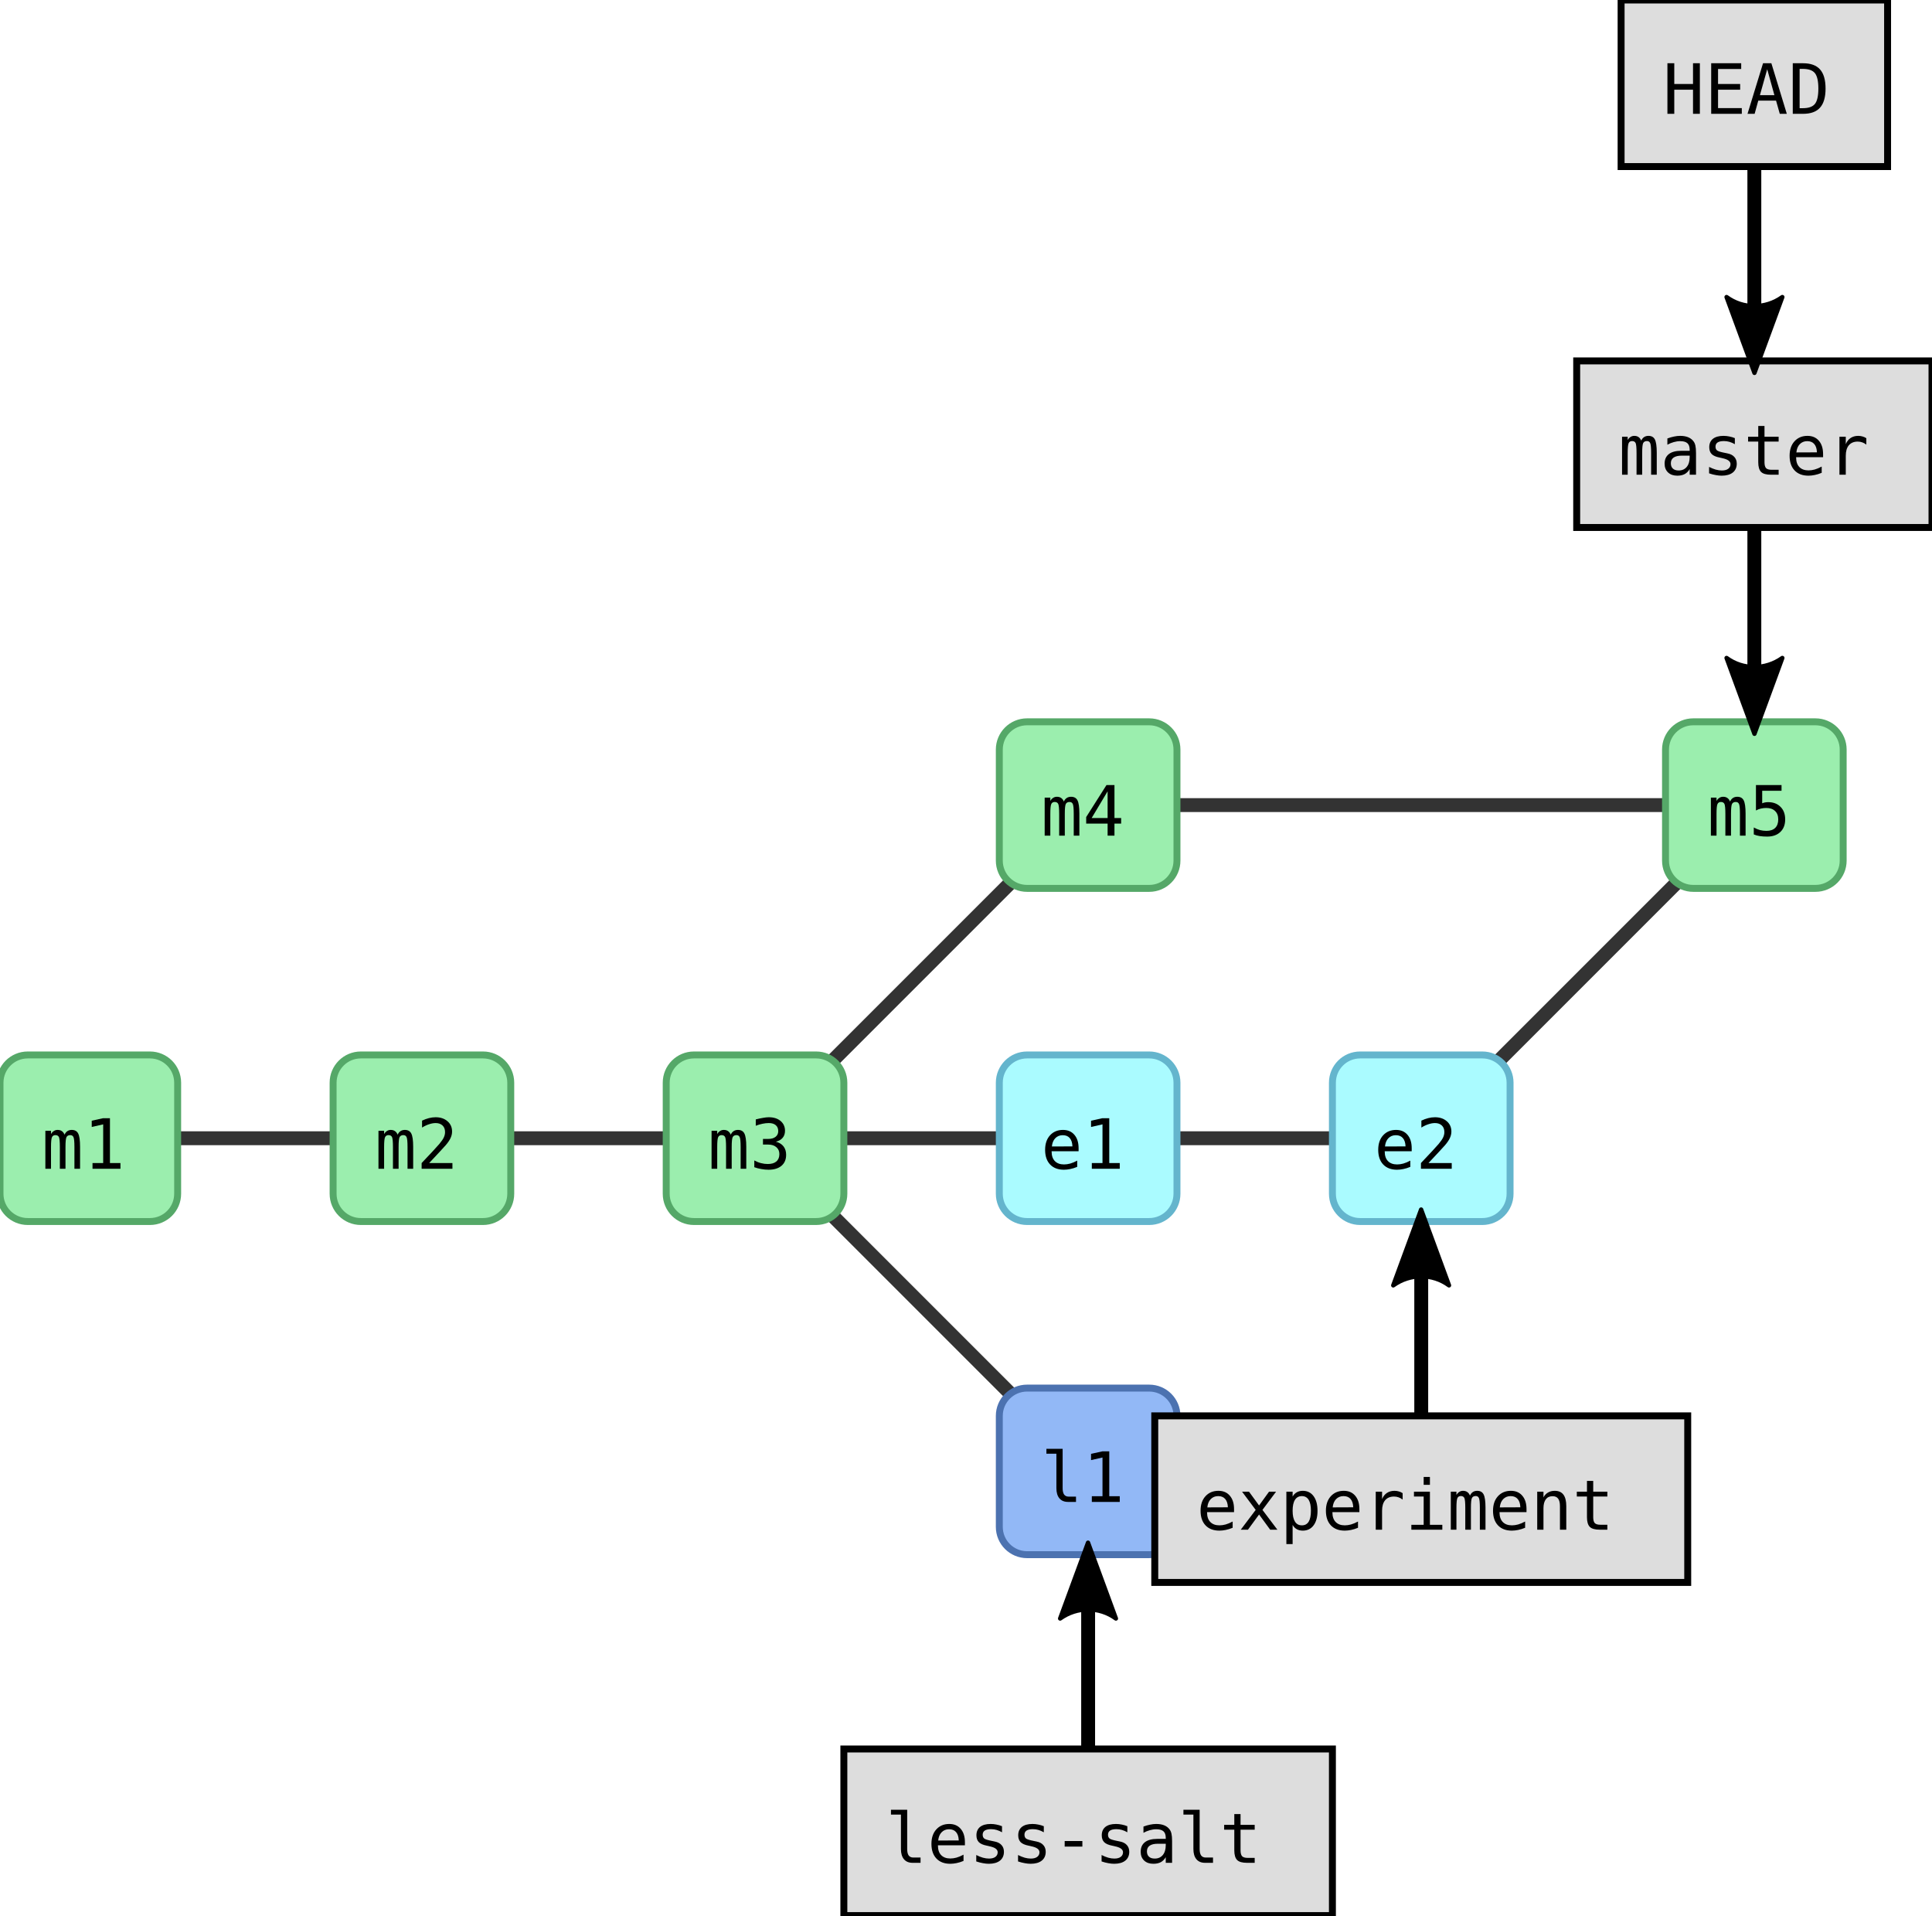
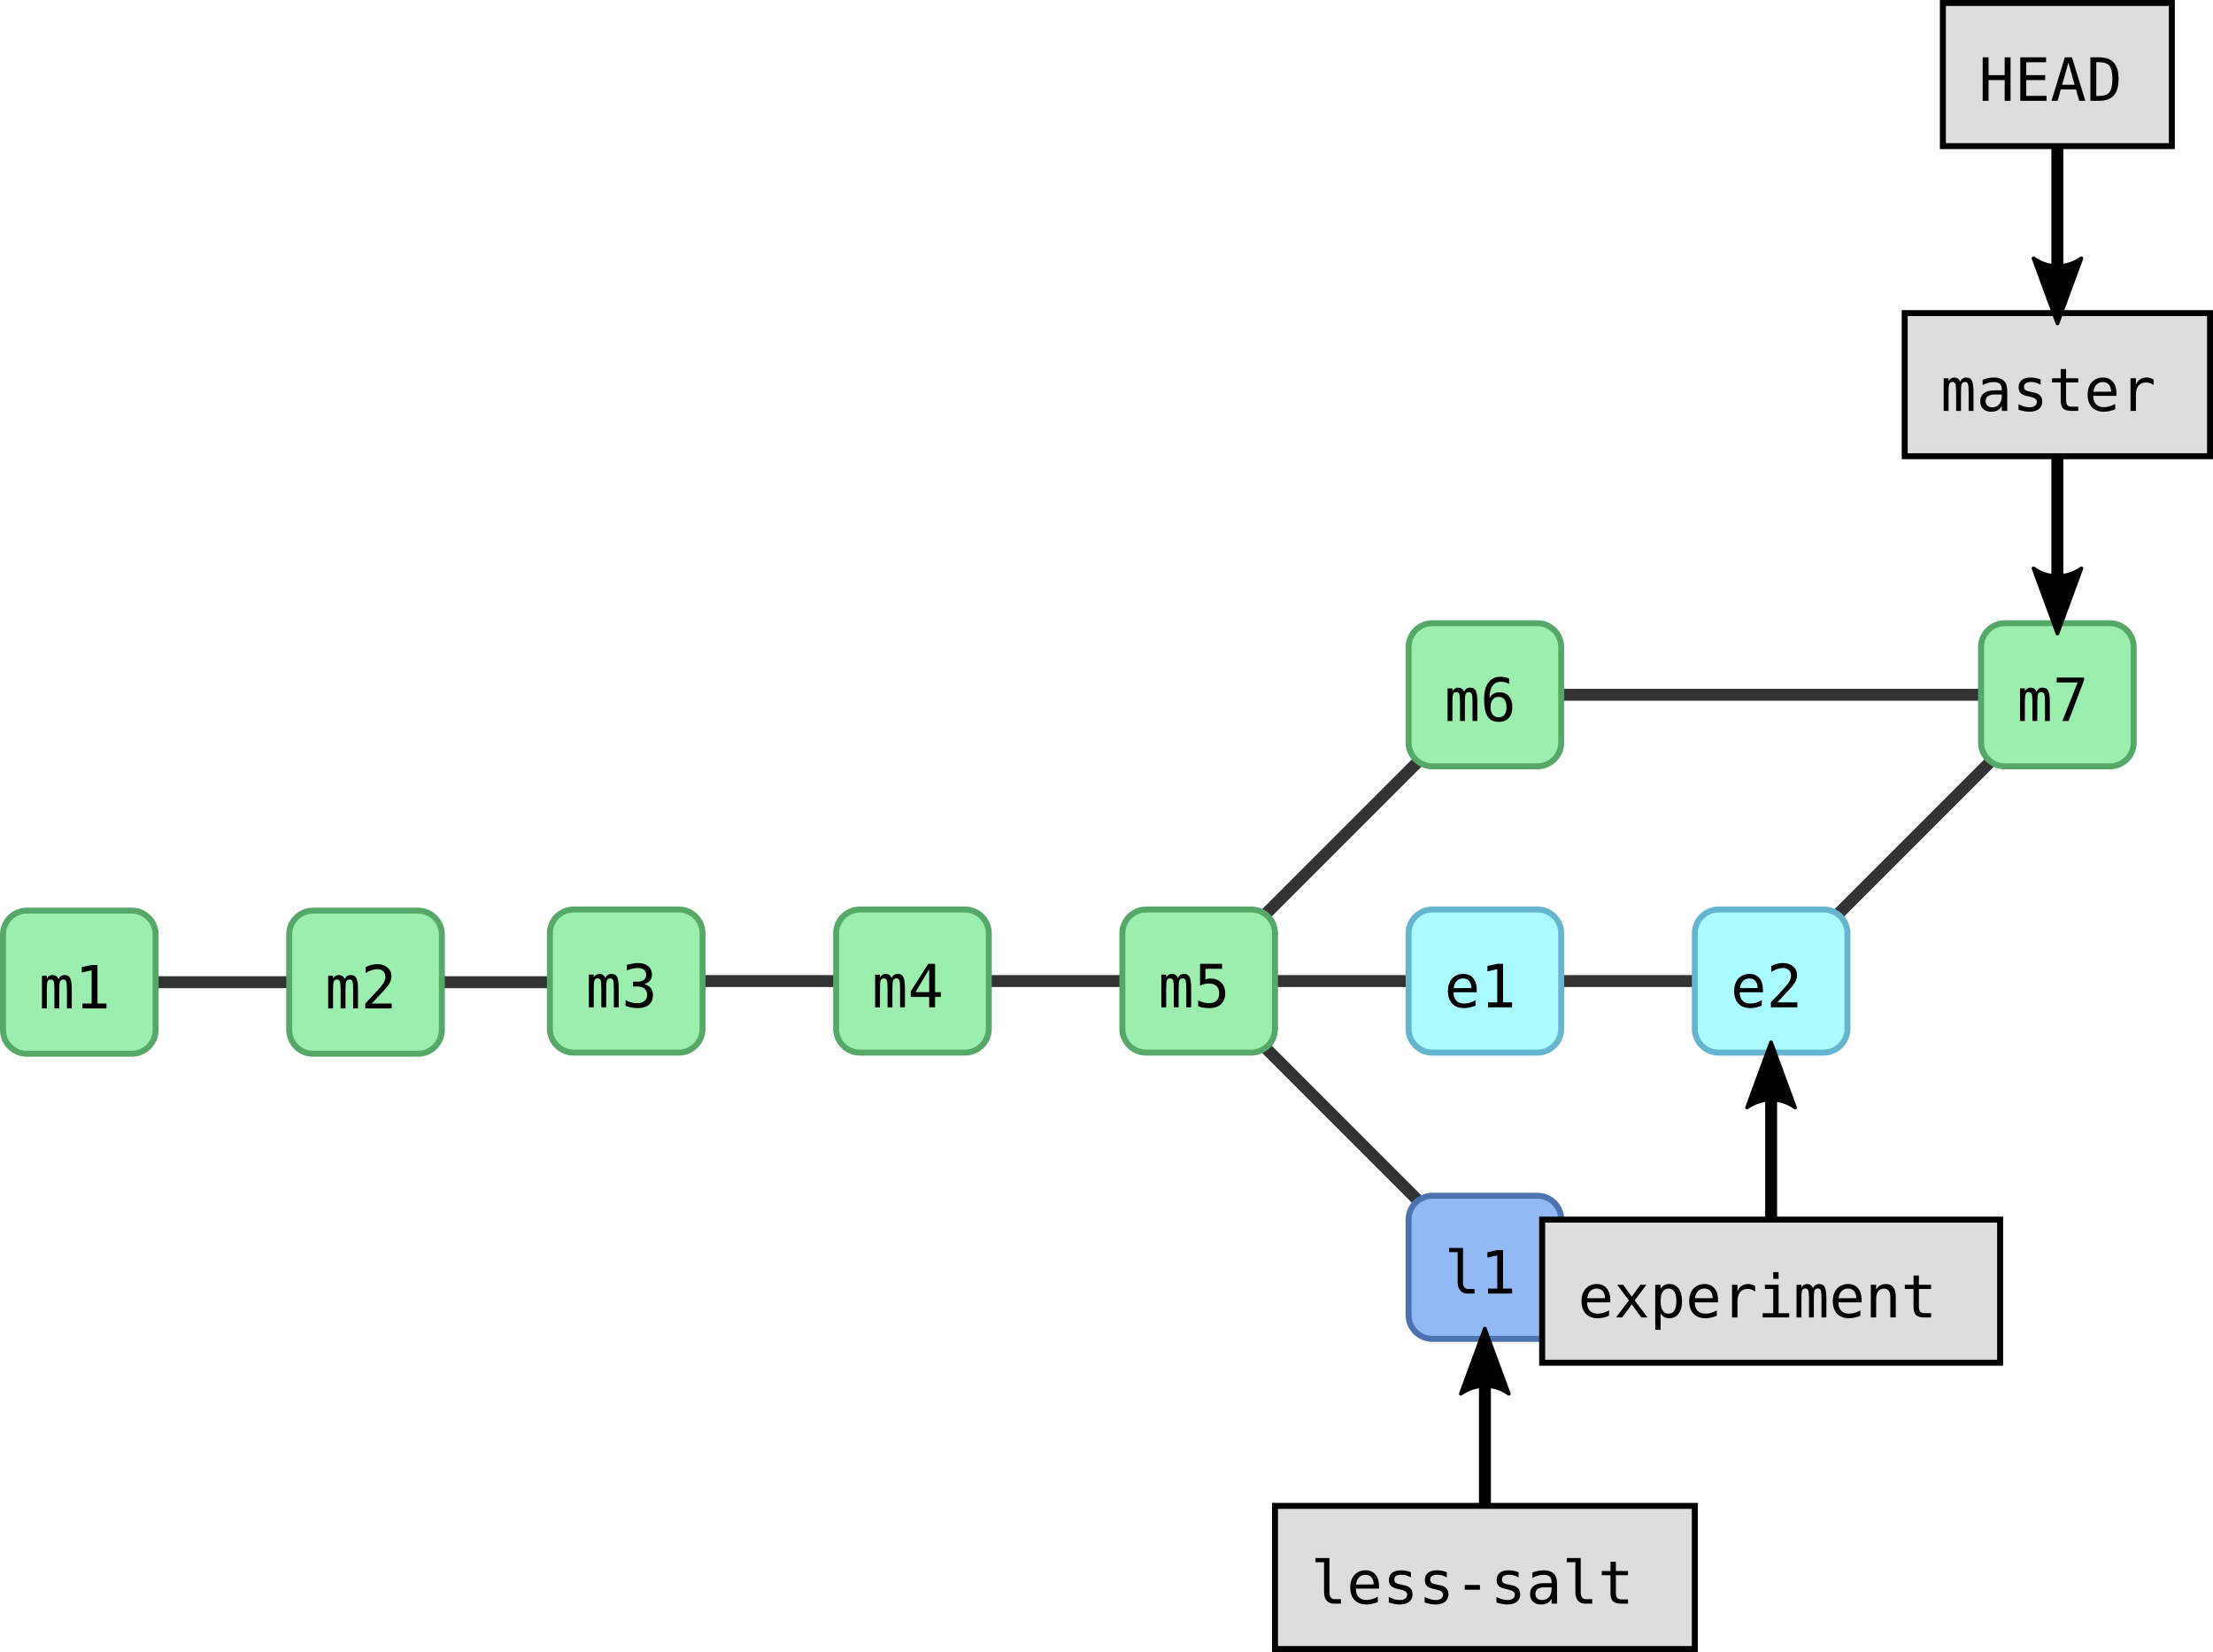
- <svg xmlns="http://www.w3.org/2000/svg" width="348.0" height="345.0" id="svg2" version="1.1">
+ <svg xmlns="http://www.w3.org/2000/svg" width="463.898" height="346.25" id="svg2" version="1.1">
  <defs id="defs4">
-     <marker orient="auto" refY="0.0" refX="0.0" id="fullmarker" style="overflow:visible;">
-       <path style="opacity:1.0;fill:#000000;stroke:#000000;fill-rule:evenodd;stroke-width:0.625;stroke-linejoin:round;" d="M 8.719,4.034 L -2.207,0.016 L 8.719,-4.002 C 6.973,-1.63 6.983,1.616 8.719,4.034 z " transform="scale(0.5) rotate(180) translate(0,0)" />
+     <marker orient="auto" refY="0" refX="0" id="fullmarker" style="overflow:visible">
+       <path style="opacity:1;fill:#000000;fill-rule:evenodd;stroke:#000000;stroke-width:0.625;stroke-linejoin:round" d="M 8.719,4.034 -2.207,0.016 8.719,-4.002 c -1.745,2.372 -1.735,5.617 -6e-7,8.035 z" transform="scale(-0.5)" id="path2" />
    </marker>
-     <marker orient="auto" refY="0.0" refX="0.0" id="ghostmarker" style="overflow:visible;">
-       <path style="opacity:0.2;fill:#000000;stroke:#000000;fill-rule:evenodd;stroke-width:0.625;stroke-linejoin:round;" d="M 8.719,4.034 L -2.207,0.016 L 8.719,-4.002 C 6.973,-1.63 6.983,1.616 8.719,4.034 z " transform="scale(0.5) rotate(180) translate(0,0)" />
+     <marker orient="auto" refY="0" refX="0" id="ghostmarker" style="overflow:visible">
+       <path style="opacity:0.2;fill:#000000;fill-rule:evenodd;stroke:#000000;stroke-width:0.625;stroke-linejoin:round" d="M 8.719,4.034 -2.207,0.016 8.719,-4.002 c -1.745,2.372 -1.735,5.617 -6e-7,8.035 z" transform="scale(-0.5)" id="path5" />
    </marker>
  </defs>
-   <g transform="translate(-0.0,190.0) rotate(0)" id="layer1">
-     <line x1="196.0" y1="15.0" x2="256.0" y2="15.0" style="stroke:#000000;                         stroke-width:2.5;                         stroke-opacity:0.8" />
-     <line x1="256.0" y1="15.0" x2="316.0" y2="-45.0" style="stroke:#000000;                         stroke-width:2.5;                         stroke-opacity:0.8" />
-     <line x1="136.0" y1="15.0" x2="196.0" y2="-45.0" style="stroke:#000000;                         stroke-width:2.5;                         stroke-opacity:0.8" />
-     <line x1="136.0" y1="15.0" x2="196.0" y2="15.0" style="stroke:#000000;                         stroke-width:2.5;                         stroke-opacity:0.8" />
-     <line x1="136.0" y1="15.0" x2="196.0" y2="75.0" style="stroke:#000000;                         stroke-width:2.5;                         stroke-opacity:0.8" />
-     <line x1="196.0" y1="-45.0" x2="316.0" y2="-45.0" style="stroke:#000000;                         stroke-width:2.5;                         stroke-opacity:0.8" />
-     <line x1="76.0" y1="15.0" x2="136.0" y2="15.0" style="stroke:#000000;                         stroke-width:2.5;                         stroke-opacity:0.8" />
-     <line x1="16.0" y1="15.0" x2="76.0" y2="15.0" style="stroke:#000000;                         stroke-width:2.5;                         stroke-opacity:0.8" />
-     <rect style="fill:#aafbff;                         stroke:#64B5CD;                         stroke-width:1.25;                         stroke-miterlimit:4;                         stroke-opacity:1.0;                         stroke-dasharray:none" width="32.0" height="30.0" x="180.0" y="0.0" ry="5.0" />
-     <text style="font-size:12.5px;                         font-style:normal;                         font-weight:normal;                         line-height:125%%;                         letter-spacing:0px;                         word-spacing:0px;                         fill:#000000;                         fill-opacity:1.0;                         stroke:none;                         font-family:DejaVu Sans Mono" x="187.5" y="20.5">e1</text>
-     <rect style="fill:#aafbff;                         stroke:#64B5CD;                         stroke-width:1.25;                         stroke-miterlimit:4;                         stroke-opacity:1.0;                         stroke-dasharray:none" width="32.0" height="30.0" x="240.0" y="0.0" ry="5.0" />
-     <text style="font-size:12.5px;                         font-style:normal;                         font-weight:normal;                         line-height:125%%;                         letter-spacing:0px;                         word-spacing:0px;                         fill:#000000;                         fill-opacity:1.0;                         stroke:none;                         font-family:DejaVu Sans Mono" x="247.5" y="20.5">e2</text>
-     <rect style="fill:#9beeae;                         stroke:#55A868;                         stroke-width:1.25;                         stroke-miterlimit:4;                         stroke-opacity:1.0;                         stroke-dasharray:none" width="32.0" height="30.0" x="300.0" y="-60.0" ry="5.0" />
-     <text style="font-size:12.5px;                         font-style:normal;                         font-weight:normal;                         line-height:125%%;                         letter-spacing:0px;                         word-spacing:0px;                         fill:#000000;                         fill-opacity:1.0;                         stroke:none;                         font-family:DejaVu Sans Mono" x="307.5" y="-39.5">m5</text>
-     <rect style="fill:#9beeae;                         stroke:#55A868;                         stroke-width:1.25;                         stroke-miterlimit:4;                         stroke-opacity:1.0;                         stroke-dasharray:none" width="32.0" height="30.0" x="120.0" y="0.0" ry="5.0" />
-     <text style="font-size:12.5px;                         font-style:normal;                         font-weight:normal;                         line-height:125%%;                         letter-spacing:0px;                         word-spacing:0px;                         fill:#000000;                         fill-opacity:1.0;                         stroke:none;                         font-family:DejaVu Sans Mono" x="127.5" y="20.5">m3</text>
-     <rect style="fill:#9beeae;                         stroke:#55A868;                         stroke-width:1.25;                         stroke-miterlimit:4;                         stroke-opacity:1.0;                         stroke-dasharray:none" width="32.0" height="30.0" x="180.0" y="-60.0" ry="5.0" />
-     <text style="font-size:12.5px;                         font-style:normal;                         font-weight:normal;                         line-height:125%%;                         letter-spacing:0px;                         word-spacing:0px;                         fill:#000000;                         fill-opacity:1.0;                         stroke:none;                         font-family:DejaVu Sans Mono" x="187.5" y="-39.5">m4</text>
-     <rect style="fill:#92b8f6;                         stroke:#4C72B0;                         stroke-width:1.25;                         stroke-miterlimit:4;                         stroke-opacity:1.0;                         stroke-dasharray:none" width="32.0" height="30.0" x="180.0" y="60.0" ry="5.0" />
-     <text style="font-size:12.5px;                         font-style:normal;                         font-weight:normal;                         line-height:125%%;                         letter-spacing:0px;                         word-spacing:0px;                         fill:#000000;                         fill-opacity:1.0;                         stroke:none;                         font-family:DejaVu Sans Mono" x="187.5" y="80.5">l1</text>
-     <rect style="fill:#9beeae;                         stroke:#55A868;                         stroke-width:1.25;                         stroke-miterlimit:4;                         stroke-opacity:1.0;                         stroke-dasharray:none" width="32.0" height="30.0" x="60.0" y="0.0" ry="5.0" />
-     <text style="font-size:12.5px;                         font-style:normal;                         font-weight:normal;                         line-height:125%%;                         letter-spacing:0px;                         word-spacing:0px;                         fill:#000000;                         fill-opacity:1.0;                         stroke:none;                         font-family:DejaVu Sans Mono" x="67.5" y="20.5">m2</text>
-     <rect style="fill:#9beeae;                         stroke:#55A868;                         stroke-width:1.25;                         stroke-miterlimit:4;                         stroke-opacity:1.0;                         stroke-dasharray:none" width="32.0" height="30.0" x="0.0" y="0.0" ry="5.0" />
-     <text style="font-size:12.5px;                         font-style:normal;                         font-weight:normal;                         line-height:125%%;                         letter-spacing:0px;                         word-spacing:0px;                         fill:#000000;                         fill-opacity:1.0;                         stroke:none;                         font-family:DejaVu Sans Mono" x="7.5" y="20.5">m1</text>
-     <path style="fill:none;                  stroke:#000000;                  stroke-width:2.5;                  stroke-linecap:butt;                  stroke-linejoin:miter;                  stroke-opacity:1.0;                  marker-end:url(#fullmarker);                  stroke-miterlimit:4;                  stroke-dasharray:none" d="M 196.0,140.0 196.0,90.6" />
-     <rect style="fill:#dddddd;                         stroke:#000000;                         stroke-width:1.25;                         stroke-miterlimit:4;                         stroke-opacity:1.0;                         stroke-dasharray:none" width="88.0" height="30.0" x="152.0" y="125.0" ry="0.0" />
-     <text style="font-size:12.5px;                         font-style:normal;                         font-weight:normal;                         line-height:125%%;                         letter-spacing:0px;                         word-spacing:0px;                         fill:#000000;                         fill-opacity:1.0;                         stroke:none;                         font-family:DejaVu Sans Mono" x="159.5" y="145.5">less-salt</text>
-     <path style="fill:none;                  stroke:#000000;                  stroke-width:2.5;                  stroke-linecap:butt;                  stroke-linejoin:miter;                  stroke-opacity:1.0;                  marker-end:url(#fullmarker);                  stroke-miterlimit:4;                  stroke-dasharray:none" d="M 316.0,-110.0 316.0,-60.6" />
-     <rect style="fill:#dddddd;                         stroke:#000000;                         stroke-width:1.25;                         stroke-miterlimit:4;                         stroke-opacity:1.0;                         stroke-dasharray:none" width="64.0" height="30.0" x="284.0" y="-125.0" ry="0.0" />
-     <text style="font-size:12.5px;                         font-style:normal;                         font-weight:normal;                         line-height:125%%;                         letter-spacing:0px;                         word-spacing:0px;                         fill:#000000;                         fill-opacity:1.0;                         stroke:none;                         font-family:DejaVu Sans Mono" x="291.5" y="-104.5">master</text>
-     <path style="fill:none;                  stroke:#000000;                  stroke-width:2.5;                  stroke-linecap:butt;                  stroke-linejoin:miter;                  stroke-opacity:1.0;                  marker-end:url(#fullmarker);                  stroke-miterlimit:4;                  stroke-dasharray:none" d="M 316.0,-175.0 316.0,-125.6" />
-     <rect style="fill:#dddddd;                         stroke:#000000;                         stroke-width:1.25;                         stroke-miterlimit:4;                         stroke-opacity:1.0;                         stroke-dasharray:none" width="48.0" height="30.0" x="292.0" y="-190.0" ry="0.0" />
-     <text style="font-size:12.5px;                         font-style:normal;                         font-weight:normal;                         line-height:125%%;                         letter-spacing:0px;                         word-spacing:0px;                         fill:#000000;                         fill-opacity:1.0;                         stroke:none;                         font-family:DejaVu Sans Mono" x="299.5" y="-169.5">HEAD</text>
-     <path style="fill:none;                  stroke:#000000;                  stroke-width:2.5;                  stroke-linecap:butt;                  stroke-linejoin:miter;                  stroke-opacity:1.0;                  marker-end:url(#fullmarker);                  stroke-miterlimit:4;                  stroke-dasharray:none" d="M 256.0,80.0 256.0,30.6" />
-     <rect style="fill:#dddddd;                         stroke:#000000;                         stroke-width:1.25;                         stroke-miterlimit:4;                         stroke-opacity:1.0;                         stroke-dasharray:none" width="96.0" height="30.0" x="208.0" y="65.0" ry="0.0" />
-     <text style="font-size:12.5px;                         font-style:normal;                         font-weight:normal;                         line-height:125%%;                         letter-spacing:0px;                         word-spacing:0px;                         fill:#000000;                         fill-opacity:1.0;                         stroke:none;                         font-family:DejaVu Sans Mono" x="215.5" y="85.5">experiment</text>
+   <g transform="translate(115.273,190.625)" id="layer1">
+     <line x1="-38.648" y1="15.24" x2="21.352" y2="15.24" style="stroke:#000000;stroke-width:2.5;stroke-opacity:0.8" id="line23-3-5" />
+     <line x1="196" y1="15" x2="256" y2="15" style="stroke:#000000;stroke-width:2.5;stroke-opacity:0.8" id="line9" />
+     <line x1="256" y1="15" x2="316" y2="-45" style="stroke:#000000;stroke-width:2.5;stroke-opacity:0.8" id="line11" />
+     <line x1="136" y1="15" x2="196" y2="-45" style="stroke:#000000;stroke-width:2.5;stroke-opacity:0.8" id="line13" />
+     <line x1="136" y1="15" x2="196" y2="15" style="stroke:#000000;stroke-width:2.5;stroke-opacity:0.8" id="line15" />
+     <line x1="136" y1="15" x2="196" y2="75" style="stroke:#000000;stroke-width:2.5;stroke-opacity:0.8" id="line17" />
+     <line x1="196" y1="-45" x2="316" y2="-45" style="stroke:#000000;stroke-width:2.5;stroke-opacity:0.8" id="line19" />
+     <line x1="76" y1="15" x2="136" y2="15" style="stroke:#000000;stroke-width:2.5;stroke-opacity:0.8" id="line21" />
+     <line x1="16" y1="15" x2="76" y2="15" style="stroke:#000000;stroke-width:2.5;stroke-opacity:0.8" id="line23" />
+     <rect style="fill:#aafbff;stroke:#64b5cd;stroke-width:1.25;stroke-miterlimit:4;stroke-dasharray:none;stroke-opacity:1" width="32" height="30" x="180" y="0" ry="5" id="rect25" />
+     <text style="font-style:normal;font-weight:normal;font-size:12.5px;line-height:0%;font-family:'DejaVu Sans Mono';letter-spacing:0px;word-spacing:0px;fill:#000000;fill-opacity:1;stroke:none" x="187.5" y="20.5" id="text27">e1</text>
+     <rect style="fill:#aafbff;stroke:#64b5cd;stroke-width:1.25;stroke-miterlimit:4;stroke-dasharray:none;stroke-opacity:1" width="32" height="30" x="240" y="0" ry="5" id="rect29" />
+     <text style="font-style:normal;font-weight:normal;font-size:12.5px;line-height:0%;font-family:'DejaVu Sans Mono';letter-spacing:0px;word-spacing:0px;fill:#000000;fill-opacity:1;stroke:none" x="247.5" y="20.5" id="text31">e2</text>
+     <rect style="fill:#9beeae;stroke:#55a868;stroke-width:1.25;stroke-miterlimit:4;stroke-dasharray:none;stroke-opacity:1" width="32" height="30" x="300" y="-60" ry="5" id="rect33" />
+     <text style="font-style:normal;font-weight:normal;font-size:12.5px;line-height:0%;font-family:'DejaVu Sans Mono';letter-spacing:0px;word-spacing:0px;fill:#000000;fill-opacity:1;stroke:none" x="307.5" y="-39.5" id="text35">m7</text>
+     <rect style="fill:#9beeae;stroke:#55a868;stroke-width:1.25;stroke-miterlimit:4;stroke-dasharray:none;stroke-opacity:1" width="32" height="30" x="120" y="0" ry="5" id="rect37" />
+     <text style="font-style:normal;font-weight:normal;font-size:12.5px;line-height:0%;font-family:'DejaVu Sans Mono';letter-spacing:0px;word-spacing:0px;fill:#000000;fill-opacity:1;stroke:none" x="127.5" y="20.5" id="text39">m5</text>
+     <rect style="fill:#9beeae;stroke:#55a868;stroke-width:1.25;stroke-miterlimit:4;stroke-dasharray:none;stroke-opacity:1" width="32" height="30" x="180" y="-60" ry="5" id="rect41" />
+     <text style="font-style:normal;font-weight:normal;font-size:12.5px;line-height:0%;font-family:'DejaVu Sans Mono';letter-spacing:0px;word-spacing:0px;fill:#000000;fill-opacity:1;stroke:none" x="187.5" y="-39.5" id="text43">m6</text>
+     <rect style="fill:#92b8f6;stroke:#4c72b0;stroke-width:1.25;stroke-miterlimit:4;stroke-dasharray:none;stroke-opacity:1" width="32" height="30" x="180" y="60" ry="5" id="rect45" />
+     <text style="font-style:normal;font-weight:normal;font-size:12.5px;line-height:0%;font-family:'DejaVu Sans Mono';letter-spacing:0px;word-spacing:0px;fill:#000000;fill-opacity:1;stroke:none" x="187.5" y="80.5" id="text47">l1</text>
+     <rect style="fill:#9beeae;stroke:#55a868;stroke-width:1.25;stroke-miterlimit:4;stroke-dasharray:none;stroke-opacity:1" width="32" height="30" x="60" y="0" ry="5" id="rect49" />
+     <text style="font-style:normal;font-weight:normal;font-size:12.5px;line-height:0%;font-family:'DejaVu Sans Mono';letter-spacing:0px;word-spacing:0px;fill:#000000;fill-opacity:1;stroke:none" x="67.5" y="20.5" id="text51">m4</text>
+     <rect style="fill:#9beeae;stroke:#55a868;stroke-width:1.25;stroke-miterlimit:4;stroke-dasharray:none;stroke-opacity:1" width="32" height="30" x="0" y="0" ry="5" id="rect53" />
+     <text style="font-style:normal;font-weight:normal;font-size:12.5px;line-height:0%;font-family:'DejaVu Sans Mono';letter-spacing:0px;word-spacing:0px;fill:#000000;fill-opacity:1;stroke:none" x="7.5" y="20.5" id="text55">m3</text>
+     <path style="fill:none;stroke:#000000;stroke-width:2.5;stroke-linecap:butt;stroke-linejoin:miter;stroke-miterlimit:4;stroke-dasharray:none;stroke-opacity:1;marker-end:url(#fullmarker)" d="M 196,140 V 90.6" id="path57" />
+     <rect style="fill:#dddddd;stroke:#000000;stroke-width:1.25;stroke-miterlimit:4;stroke-dasharray:none;stroke-opacity:1" width="88" height="30" x="152" y="125" ry="0.0" id="rect59" />
+     <text style="font-style:normal;font-weight:normal;font-size:12.5px;line-height:0%;font-family:'DejaVu Sans Mono';letter-spacing:0px;word-spacing:0px;fill:#000000;fill-opacity:1;stroke:none" x="159.5" y="145.5" id="text61">less-salt</text>
+     <path style="fill:none;stroke:#000000;stroke-width:2.5;stroke-linecap:butt;stroke-linejoin:miter;stroke-miterlimit:4;stroke-dasharray:none;stroke-opacity:1;marker-end:url(#fullmarker)" d="m 316,-110 v 49.4" id="path63" />
+     <rect style="fill:#dddddd;stroke:#000000;stroke-width:1.25;stroke-miterlimit:4;stroke-dasharray:none;stroke-opacity:1" width="64" height="30" x="284" y="-125" ry="0.0" id="rect65" />
+     <text style="font-style:normal;font-weight:normal;font-size:12.5px;line-height:0%;font-family:'DejaVu Sans Mono';letter-spacing:0px;word-spacing:0px;fill:#000000;fill-opacity:1;stroke:none" x="291.5" y="-104.5" id="text67">master</text>
+     <path style="fill:none;stroke:#000000;stroke-width:2.5;stroke-linecap:butt;stroke-linejoin:miter;stroke-miterlimit:4;stroke-dasharray:none;stroke-opacity:1;marker-end:url(#fullmarker)" d="m 316,-175 v 49.4" id="path69" />
+     <rect style="fill:#dddddd;stroke:#000000;stroke-width:1.25;stroke-miterlimit:4;stroke-dasharray:none;stroke-opacity:1" width="48" height="30" x="292" y="-190" ry="0.0" id="rect71" />
+     <text style="font-style:normal;font-weight:normal;font-size:12.5px;line-height:0%;font-family:'DejaVu Sans Mono';letter-spacing:0px;word-spacing:0px;fill:#000000;fill-opacity:1;stroke:none" x="299.5" y="-169.5" id="text73">HEAD</text>
+     <path style="fill:none;stroke:#000000;stroke-width:2.5;stroke-linecap:butt;stroke-linejoin:miter;stroke-miterlimit:4;stroke-dasharray:none;stroke-opacity:1;marker-end:url(#fullmarker)" d="M 256,80 V 30.6" id="path75" />
+     <rect style="fill:#dddddd;stroke:#000000;stroke-width:1.25;stroke-miterlimit:4;stroke-dasharray:none;stroke-opacity:1" width="96" height="30" x="208" y="65" ry="0.0" id="rect77" />
+     <text style="font-style:normal;font-weight:normal;font-size:12.5px;line-height:0%;font-family:'DejaVu Sans Mono';letter-spacing:0px;word-spacing:0px;fill:#000000;fill-opacity:1;stroke:none" x="215.5" y="85.5" id="text79">experiment</text>
+     <line x1="-98.648" y1="15.24" x2="-38.648" y2="15.24" style="stroke:#000000;stroke-width:2.5;stroke-opacity:0.8" id="line23-3" />
+     <rect style="fill:#9beeae;stroke:#55a868;stroke-width:1.25;stroke-miterlimit:4;stroke-dasharray:none;stroke-opacity:1" width="32" height="30" x="-54.648" y="0.24" ry="5" id="rect49-6" />
+     <text style="font-style:normal;font-weight:normal;font-size:12.5px;line-height:0%;font-family:'DejaVu Sans Mono';letter-spacing:0px;word-spacing:0px;fill:#000000;fill-opacity:1;stroke:none" x="-47.148" y="20.74" id="text51-7">m2</text>
+     <rect style="fill:#9beeae;stroke:#55a868;stroke-width:1.25;stroke-miterlimit:4;stroke-dasharray:none;stroke-opacity:1" width="32" height="30" x="-114.648" y="0.24" ry="5" id="rect53-5" />
+     <text style="font-style:normal;font-weight:normal;font-size:12.5px;line-height:0%;font-family:'DejaVu Sans Mono';letter-spacing:0px;word-spacing:0px;fill:#000000;fill-opacity:1;stroke:none" x="-107.148" y="20.74" id="text55-3">m1</text>
  </g>
</svg>
